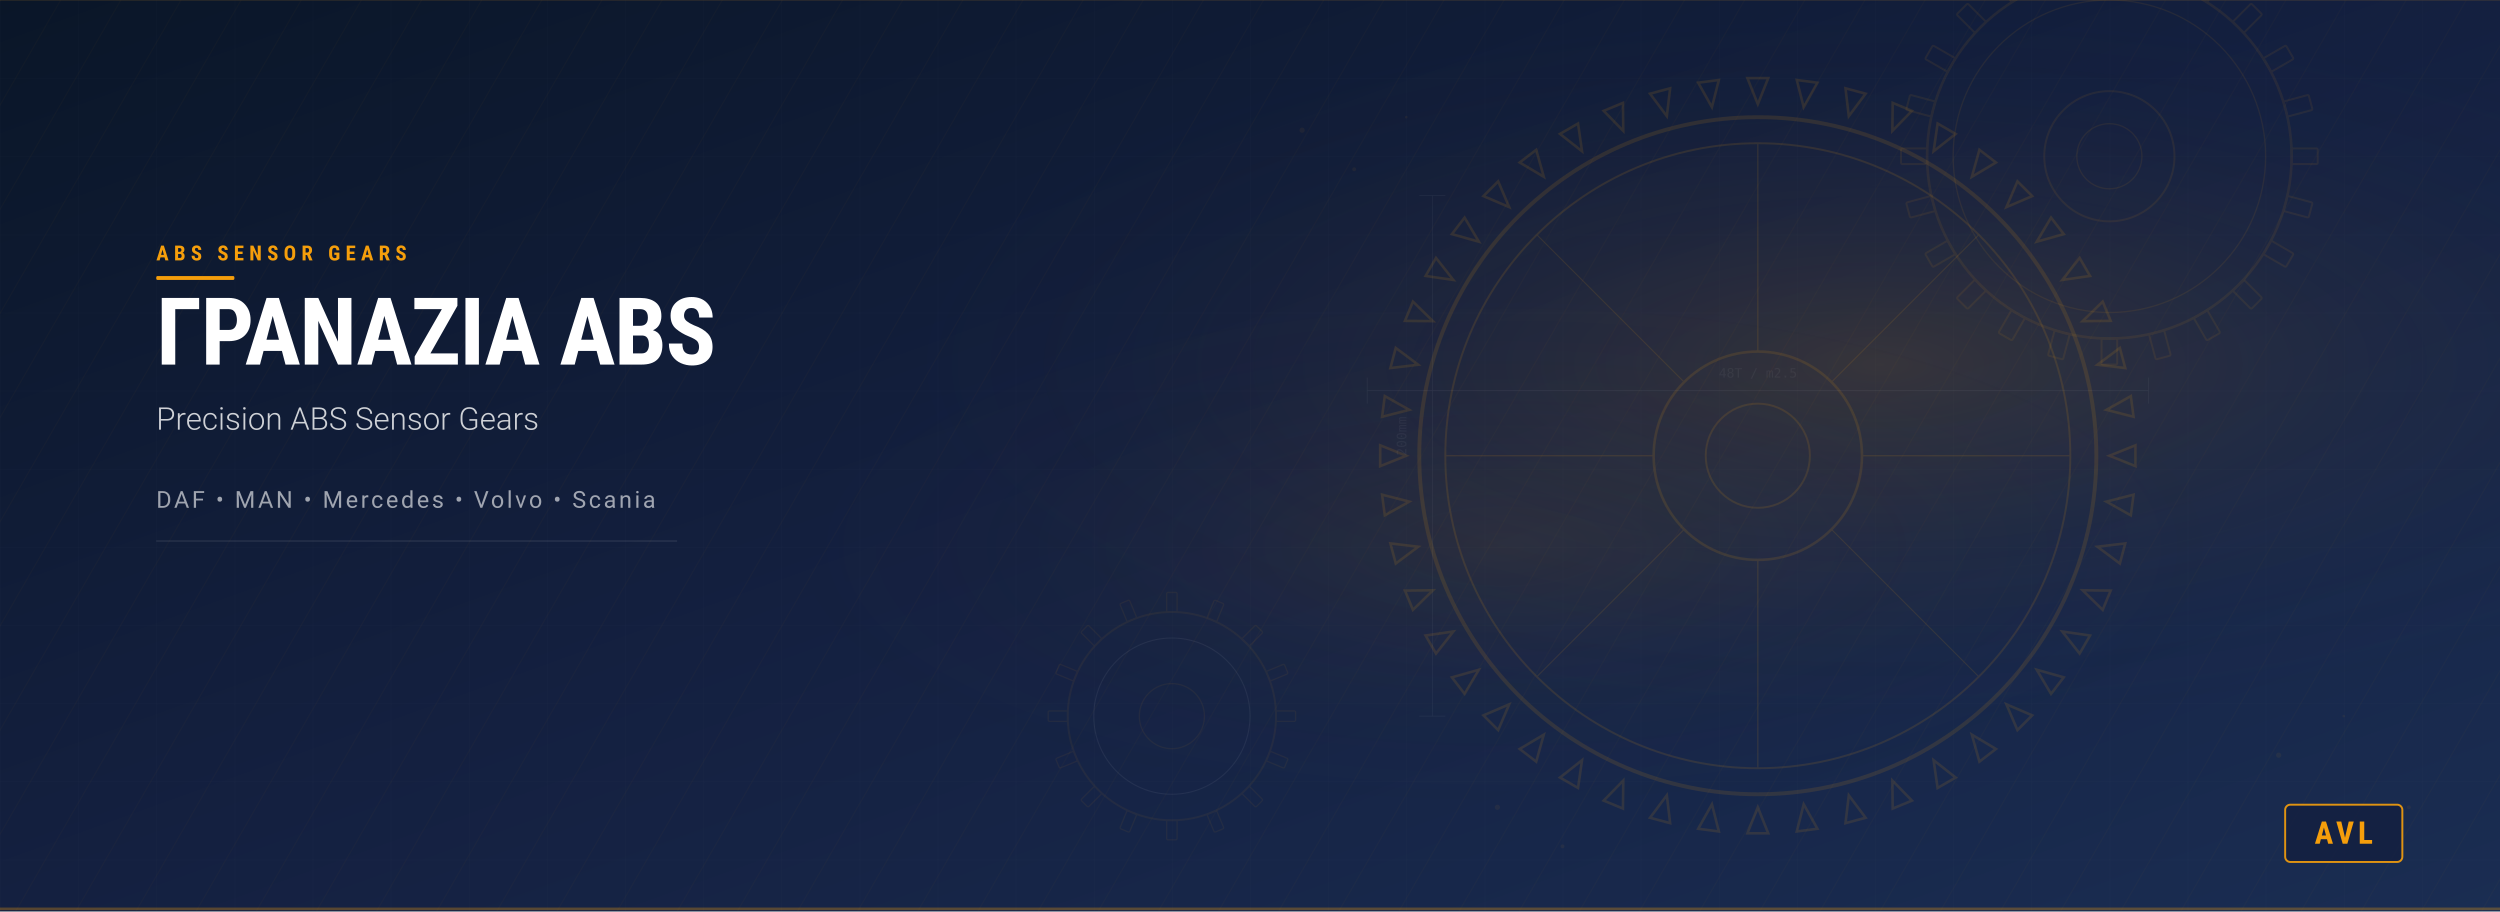
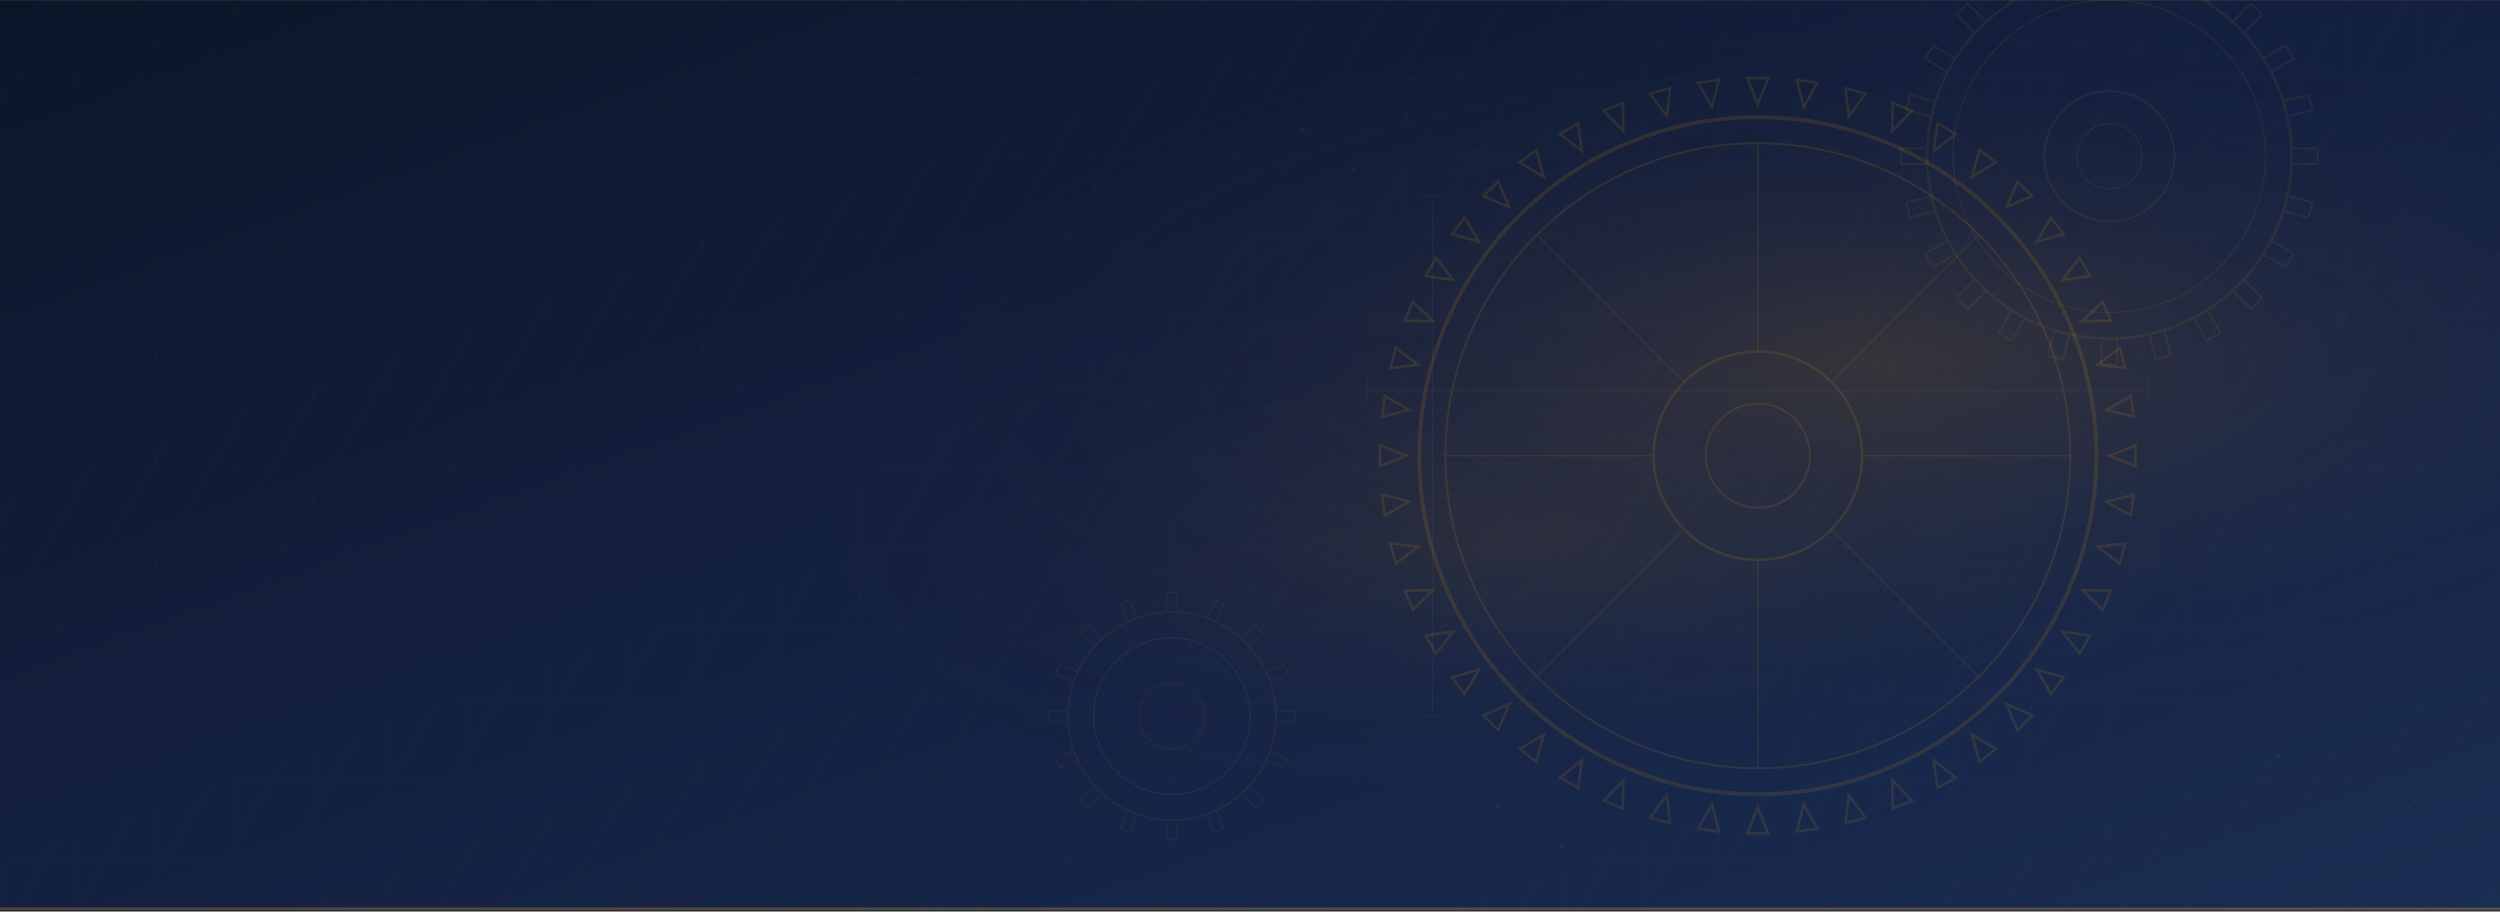
- <svg xmlns="http://www.w3.org/2000/svg" viewBox="0 0 1920 700" width="1920" height="700">
+ <svg xmlns="http://www.w3.org/2000/svg" viewBox="0 0 1920 700">
  <defs>
    <linearGradient id="bg" x1="0" y1="0" x2="1" y2="1">
      <stop offset="0%" stop-color="#0a1628" />
      <stop offset="50%" stop-color="#142040" />
      <stop offset="100%" stop-color="#1a2d52" />
    </linearGradient>
    <radialGradient id="glow1" cx="75%" cy="40%" r="40%">
      <stop offset="0%" stop-color="#f59e0b" stop-opacity="0.15" />
      <stop offset="100%" stop-color="#142040" stop-opacity="0" />
    </radialGradient>
    <radialGradient id="glow2" cx="60%" cy="60%" r="30%">
      <stop offset="0%" stop-color="#f59e0b" stop-opacity="0.08" />
      <stop offset="100%" stop-color="#142040" stop-opacity="0" />
    </radialGradient>
    <pattern id="grid" width="60" height="60" patternUnits="userSpaceOnUse">
      <path d="M 60 0 L 0 0 0 60" fill="none" stroke="#ffffff" stroke-opacity="0.03" stroke-width="0.5" />
    </pattern>
    <pattern id="diag" width="40" height="40" patternUnits="userSpaceOnUse" patternTransform="rotate(30)">
      <line x1="0" y1="0" x2="0" y2="40" stroke="#f59e0b" stroke-opacity="0.04" stroke-width="1" />
    </pattern>
-     <clipPath id="gearClip">
-       <circle cx="0" cy="0" r="120" />
-     </clipPath>
  </defs>
  <rect width="1920" height="700" fill="url(#bg)" />
  <rect width="1920" height="700" fill="url(#grid)" />
  <rect width="1920" height="700" fill="url(#diag)" />
  <rect width="1920" height="700" fill="url(#glow1)" />
  <rect width="1920" height="700" fill="url(#glow2)" />
  <g transform="translate(1350, 350)" opacity="0.12">
    <circle cx="0" cy="0" r="260" fill="none" stroke="#f59e0b" stroke-width="3" />
    <circle cx="0" cy="0" r="240" fill="none" stroke="#f59e0b" stroke-width="1.5" />
    <g stroke="#f59e0b" stroke-width="2" fill="none">
      <path d="M 0,-270 L 8,-290 L -8,-290 Z" transform="rotate(0)" />
      <path d="M 0,-270 L 8,-290 L -8,-290 Z" transform="rotate(7.5)" />
      <path d="M 0,-270 L 8,-290 L -8,-290 Z" transform="rotate(15)" />
      <path d="M 0,-270 L 8,-290 L -8,-290 Z" transform="rotate(22.5)" />
      <path d="M 0,-270 L 8,-290 L -8,-290 Z" transform="rotate(30)" />
      <path d="M 0,-270 L 8,-290 L -8,-290 Z" transform="rotate(37.5)" />
      <path d="M 0,-270 L 8,-290 L -8,-290 Z" transform="rotate(45)" />
      <path d="M 0,-270 L 8,-290 L -8,-290 Z" transform="rotate(52.5)" />
      <path d="M 0,-270 L 8,-290 L -8,-290 Z" transform="rotate(60)" />
      <path d="M 0,-270 L 8,-290 L -8,-290 Z" transform="rotate(67.5)" />
      <path d="M 0,-270 L 8,-290 L -8,-290 Z" transform="rotate(75)" />
      <path d="M 0,-270 L 8,-290 L -8,-290 Z" transform="rotate(82.5)" />
      <path d="M 0,-270 L 8,-290 L -8,-290 Z" transform="rotate(90)" />
      <path d="M 0,-270 L 8,-290 L -8,-290 Z" transform="rotate(97.5)" />
      <path d="M 0,-270 L 8,-290 L -8,-290 Z" transform="rotate(105)" />
      <path d="M 0,-270 L 8,-290 L -8,-290 Z" transform="rotate(112.5)" />
      <path d="M 0,-270 L 8,-290 L -8,-290 Z" transform="rotate(120)" />
      <path d="M 0,-270 L 8,-290 L -8,-290 Z" transform="rotate(127.5)" />
      <path d="M 0,-270 L 8,-290 L -8,-290 Z" transform="rotate(135)" />
      <path d="M 0,-270 L 8,-290 L -8,-290 Z" transform="rotate(142.5)" />
      <path d="M 0,-270 L 8,-290 L -8,-290 Z" transform="rotate(150)" />
      <path d="M 0,-270 L 8,-290 L -8,-290 Z" transform="rotate(157.5)" />
      <path d="M 0,-270 L 8,-290 L -8,-290 Z" transform="rotate(165)" />
      <path d="M 0,-270 L 8,-290 L -8,-290 Z" transform="rotate(172.5)" />
      <path d="M 0,-270 L 8,-290 L -8,-290 Z" transform="rotate(180)" />
      <path d="M 0,-270 L 8,-290 L -8,-290 Z" transform="rotate(187.5)" />
      <path d="M 0,-270 L 8,-290 L -8,-290 Z" transform="rotate(195)" />
      <path d="M 0,-270 L 8,-290 L -8,-290 Z" transform="rotate(202.5)" />
      <path d="M 0,-270 L 8,-290 L -8,-290 Z" transform="rotate(210)" />
      <path d="M 0,-270 L 8,-290 L -8,-290 Z" transform="rotate(217.5)" />
      <path d="M 0,-270 L 8,-290 L -8,-290 Z" transform="rotate(225)" />
      <path d="M 0,-270 L 8,-290 L -8,-290 Z" transform="rotate(232.5)" />
      <path d="M 0,-270 L 8,-290 L -8,-290 Z" transform="rotate(240)" />
      <path d="M 0,-270 L 8,-290 L -8,-290 Z" transform="rotate(247.5)" />
      <path d="M 0,-270 L 8,-290 L -8,-290 Z" transform="rotate(255)" />
      <path d="M 0,-270 L 8,-290 L -8,-290 Z" transform="rotate(262.5)" />
      <path d="M 0,-270 L 8,-290 L -8,-290 Z" transform="rotate(270)" />
      <path d="M 0,-270 L 8,-290 L -8,-290 Z" transform="rotate(277.5)" />
      <path d="M 0,-270 L 8,-290 L -8,-290 Z" transform="rotate(285)" />
      <path d="M 0,-270 L 8,-290 L -8,-290 Z" transform="rotate(292.5)" />
      <path d="M 0,-270 L 8,-290 L -8,-290 Z" transform="rotate(300)" />
      <path d="M 0,-270 L 8,-290 L -8,-290 Z" transform="rotate(307.5)" />
      <path d="M 0,-270 L 8,-290 L -8,-290 Z" transform="rotate(315)" />
      <path d="M 0,-270 L 8,-290 L -8,-290 Z" transform="rotate(322.5)" />
      <path d="M 0,-270 L 8,-290 L -8,-290 Z" transform="rotate(330)" />
      <path d="M 0,-270 L 8,-290 L -8,-290 Z" transform="rotate(337.5)" />
      <path d="M 0,-270 L 8,-290 L -8,-290 Z" transform="rotate(345)" />
      <path d="M 0,-270 L 8,-290 L -8,-290 Z" transform="rotate(352.5)" />
    </g>
    <circle cx="0" cy="0" r="80" fill="none" stroke="#f59e0b" stroke-width="2" />
    <circle cx="0" cy="0" r="40" fill="none" stroke="#f59e0b" stroke-width="1.5" />
    <line x1="0" y1="-80" x2="0" y2="-240" stroke="#f59e0b" stroke-width="1" />
    <line x1="0" y1="80" x2="0" y2="240" stroke="#f59e0b" stroke-width="1" />
    <line x1="-80" y1="0" x2="-240" y2="0" stroke="#f59e0b" stroke-width="1" />
    <line x1="80" y1="0" x2="240" y2="0" stroke="#f59e0b" stroke-width="1" />
    <line x1="-57" y1="-57" x2="-170" y2="-170" stroke="#f59e0b" stroke-width="0.8" />
    <line x1="57" y1="-57" x2="170" y2="-170" stroke="#f59e0b" stroke-width="0.8" />
    <line x1="-57" y1="57" x2="-170" y2="170" stroke="#f59e0b" stroke-width="0.8" />
    <line x1="57" y1="57" x2="170" y2="170" stroke="#f59e0b" stroke-width="0.8" />
  </g>
  <g transform="translate(1620, 120)" opacity="0.08">
    <circle cx="0" cy="0" r="140" fill="none" stroke="#f59e0b" stroke-width="2" />
    <circle cx="0" cy="0" r="120" fill="none" stroke="#f59e0b" stroke-width="1" />
    <circle cx="0" cy="0" r="50" fill="none" stroke="#f59e0b" stroke-width="1.5" />
    <circle cx="0" cy="0" r="25" fill="none" stroke="#f59e0b" stroke-width="1" />
    <g stroke="#f59e0b" stroke-width="1.5" fill="none">
      <rect x="-6" y="-160" width="12" height="20" rx="1" transform="rotate(0)" />
      <rect x="-6" y="-160" width="12" height="20" rx="1" transform="rotate(15)" />
      <rect x="-6" y="-160" width="12" height="20" rx="1" transform="rotate(30)" />
      <rect x="-6" y="-160" width="12" height="20" rx="1" transform="rotate(45)" />
      <rect x="-6" y="-160" width="12" height="20" rx="1" transform="rotate(60)" />
      <rect x="-6" y="-160" width="12" height="20" rx="1" transform="rotate(75)" />
      <rect x="-6" y="-160" width="12" height="20" rx="1" transform="rotate(90)" />
      <rect x="-6" y="-160" width="12" height="20" rx="1" transform="rotate(105)" />
      <rect x="-6" y="-160" width="12" height="20" rx="1" transform="rotate(120)" />
      <rect x="-6" y="-160" width="12" height="20" rx="1" transform="rotate(135)" />
      <rect x="-6" y="-160" width="12" height="20" rx="1" transform="rotate(150)" />
      <rect x="-6" y="-160" width="12" height="20" rx="1" transform="rotate(165)" />
      <rect x="-6" y="-160" width="12" height="20" rx="1" transform="rotate(180)" />
      <rect x="-6" y="-160" width="12" height="20" rx="1" transform="rotate(195)" />
      <rect x="-6" y="-160" width="12" height="20" rx="1" transform="rotate(210)" />
      <rect x="-6" y="-160" width="12" height="20" rx="1" transform="rotate(225)" />
      <rect x="-6" y="-160" width="12" height="20" rx="1" transform="rotate(240)" />
      <rect x="-6" y="-160" width="12" height="20" rx="1" transform="rotate(255)" />
      <rect x="-6" y="-160" width="12" height="20" rx="1" transform="rotate(270)" />
      <rect x="-6" y="-160" width="12" height="20" rx="1" transform="rotate(285)" />
      <rect x="-6" y="-160" width="12" height="20" rx="1" transform="rotate(300)" />
      <rect x="-6" y="-160" width="12" height="20" rx="1" transform="rotate(315)" />
      <rect x="-6" y="-160" width="12" height="20" rx="1" transform="rotate(330)" />
      <rect x="-6" y="-160" width="12" height="20" rx="1" transform="rotate(345)" />
    </g>
  </g>
  <g transform="translate(900, 550)" opacity="0.06">
    <circle cx="0" cy="0" r="80" fill="none" stroke="#f59e0b" stroke-width="1.5" />
    <circle cx="0" cy="0" r="60" fill="none" stroke="#ffffff" stroke-width="0.8" />
    <circle cx="0" cy="0" r="25" fill="none" stroke="#f59e0b" stroke-width="1" />
    <g stroke="#f59e0b" stroke-width="1" fill="none">
      <rect x="-4" y="-95" width="8" height="15" rx="1" transform="rotate(0)" />
      <rect x="-4" y="-95" width="8" height="15" rx="1" transform="rotate(22.5)" />
      <rect x="-4" y="-95" width="8" height="15" rx="1" transform="rotate(45)" />
      <rect x="-4" y="-95" width="8" height="15" rx="1" transform="rotate(67.5)" />
      <rect x="-4" y="-95" width="8" height="15" rx="1" transform="rotate(90)" />
      <rect x="-4" y="-95" width="8" height="15" rx="1" transform="rotate(112.5)" />
      <rect x="-4" y="-95" width="8" height="15" rx="1" transform="rotate(135)" />
      <rect x="-4" y="-95" width="8" height="15" rx="1" transform="rotate(157.5)" />
      <rect x="-4" y="-95" width="8" height="15" rx="1" transform="rotate(180)" />
      <rect x="-4" y="-95" width="8" height="15" rx="1" transform="rotate(202.5)" />
      <rect x="-4" y="-95" width="8" height="15" rx="1" transform="rotate(225)" />
      <rect x="-4" y="-95" width="8" height="15" rx="1" transform="rotate(247.5)" />
      <rect x="-4" y="-95" width="8" height="15" rx="1" transform="rotate(270)" />
      <rect x="-4" y="-95" width="8" height="15" rx="1" transform="rotate(292.5)" />
      <rect x="-4" y="-95" width="8" height="15" rx="1" transform="rotate(315)" />
      <rect x="-4" y="-95" width="8" height="15" rx="1" transform="rotate(337.5)" />
    </g>
  </g>
  <g opacity="0.06" stroke="#ffffff" stroke-width="0.5">
    <line x1="1050" y1="300" x2="1650" y2="300" />
    <line x1="1050" y1="290" x2="1050" y2="310" />
    <line x1="1650" y1="290" x2="1650" y2="310" />
    <line x1="1100" y1="150" x2="1100" y2="550" />
    <line x1="1090" y1="150" x2="1110" y2="150" />
    <line x1="1090" y1="550" x2="1110" y2="550" />
  </g>
-   <g opacity="0.05" fill="#ffffff" font-family="monospace" font-size="10">
-     <text x="1320" y="290">48T / m2.5</text>
-     <text x="1080" y="350" transform="rotate(-90, 1080, 350)">200mm</text>
-   </g>
  <g fill="#f59e0b" opacity="0.06">
    <circle cx="1000" cy="100" r="2" />
    <circle cx="1040" cy="130" r="1.5" />
    <circle cx="1080" cy="90" r="1" />
    <circle cx="1150" cy="620" r="2" />
    <circle cx="1200" cy="650" r="1.5" />
    <circle cx="1750" cy="580" r="2" />
    <circle cx="1800" cy="550" r="1" />
    <circle cx="1850" cy="620" r="1.5" />
  </g>
  <line x1="0" y1="698" x2="1920" y2="698" stroke="#f59e0b" stroke-width="2" opacity="0.3" />
  <line x1="0" y1="0" x2="1920" y2="0" stroke="#f59e0b" stroke-width="1" opacity="0.15" />
-   <g transform="translate(120, 200)">
-     <text x="0" y="0" fill="#f59e0b" font-family="'Roboto Condensed', 'Arial Narrow', sans-serif" font-size="16" font-weight="700" letter-spacing="4" text-transform="uppercase">ABS SENSOR GEARS</text>
-     <rect x="0" y="12" width="60" height="3" fill="#f59e0b" rx="1" />
-     <text x="0" y="80" fill="#ffffff" font-family="'Roboto Condensed', 'Arial Narrow', sans-serif" font-size="72" font-weight="900" letter-spacing="-1">ΓΡΑΝΑΖΙΑ ABS</text>
-     <text x="0" y="130" fill="#ffffff" font-family="'Roboto', Arial, sans-serif" font-size="24" font-weight="300" opacity="0.8">Precision ABS Sensor Gears</text>
-     <text x="0" y="190" fill="#ffffff" font-family="'Roboto', Arial, sans-serif" font-size="18" font-weight="400" opacity="0.6" letter-spacing="2">DAF  •  MAN  •  Mercedes  •  Volvo  •  Scania</text>
-     <rect x="0" y="215" width="400" height="1" fill="#ffffff" opacity="0.1" />
-   </g>
-   <g transform="translate(1800, 640)">
-     <rect x="-45" y="-22" width="90" height="44" rx="4" fill="#142040" stroke="#f59e0b" stroke-width="1.5" opacity="0.9" />
-     <text x="0" y="8" fill="#f59e0b" font-family="'Roboto Condensed', 'Arial Narrow', sans-serif" font-size="24" font-weight="900" text-anchor="middle" letter-spacing="3">AVL</text>
-   </g>
</svg>
